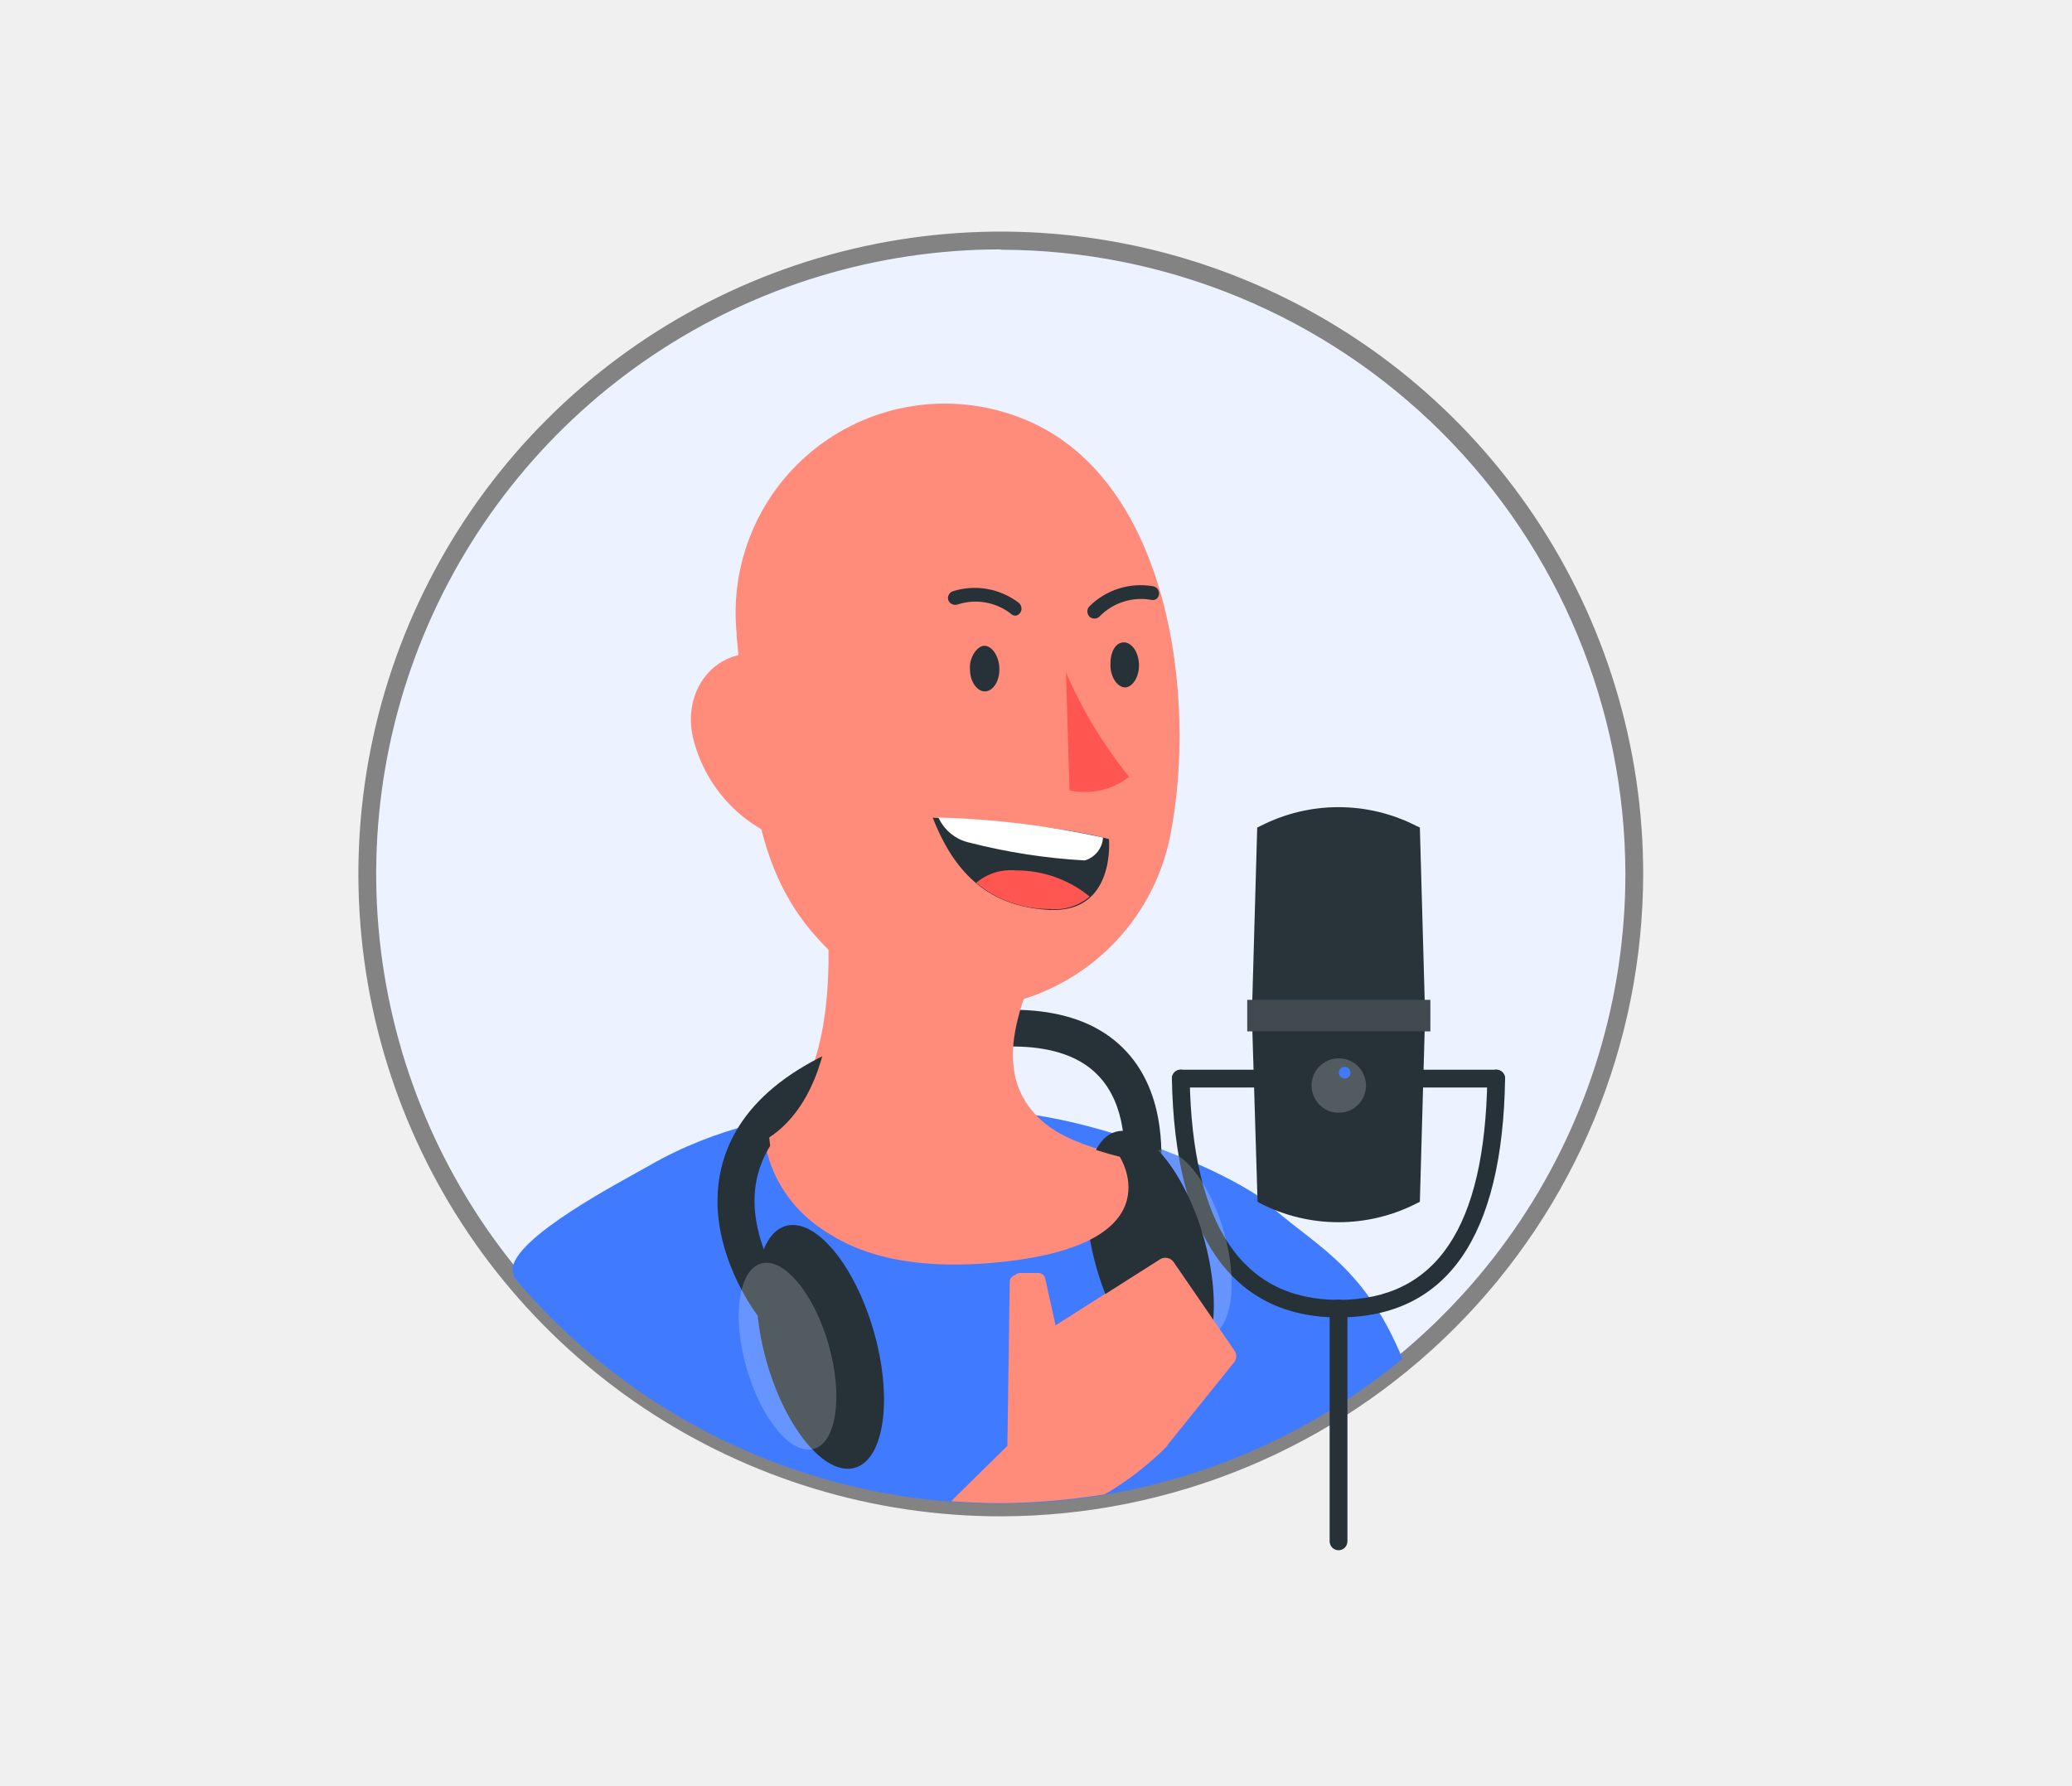
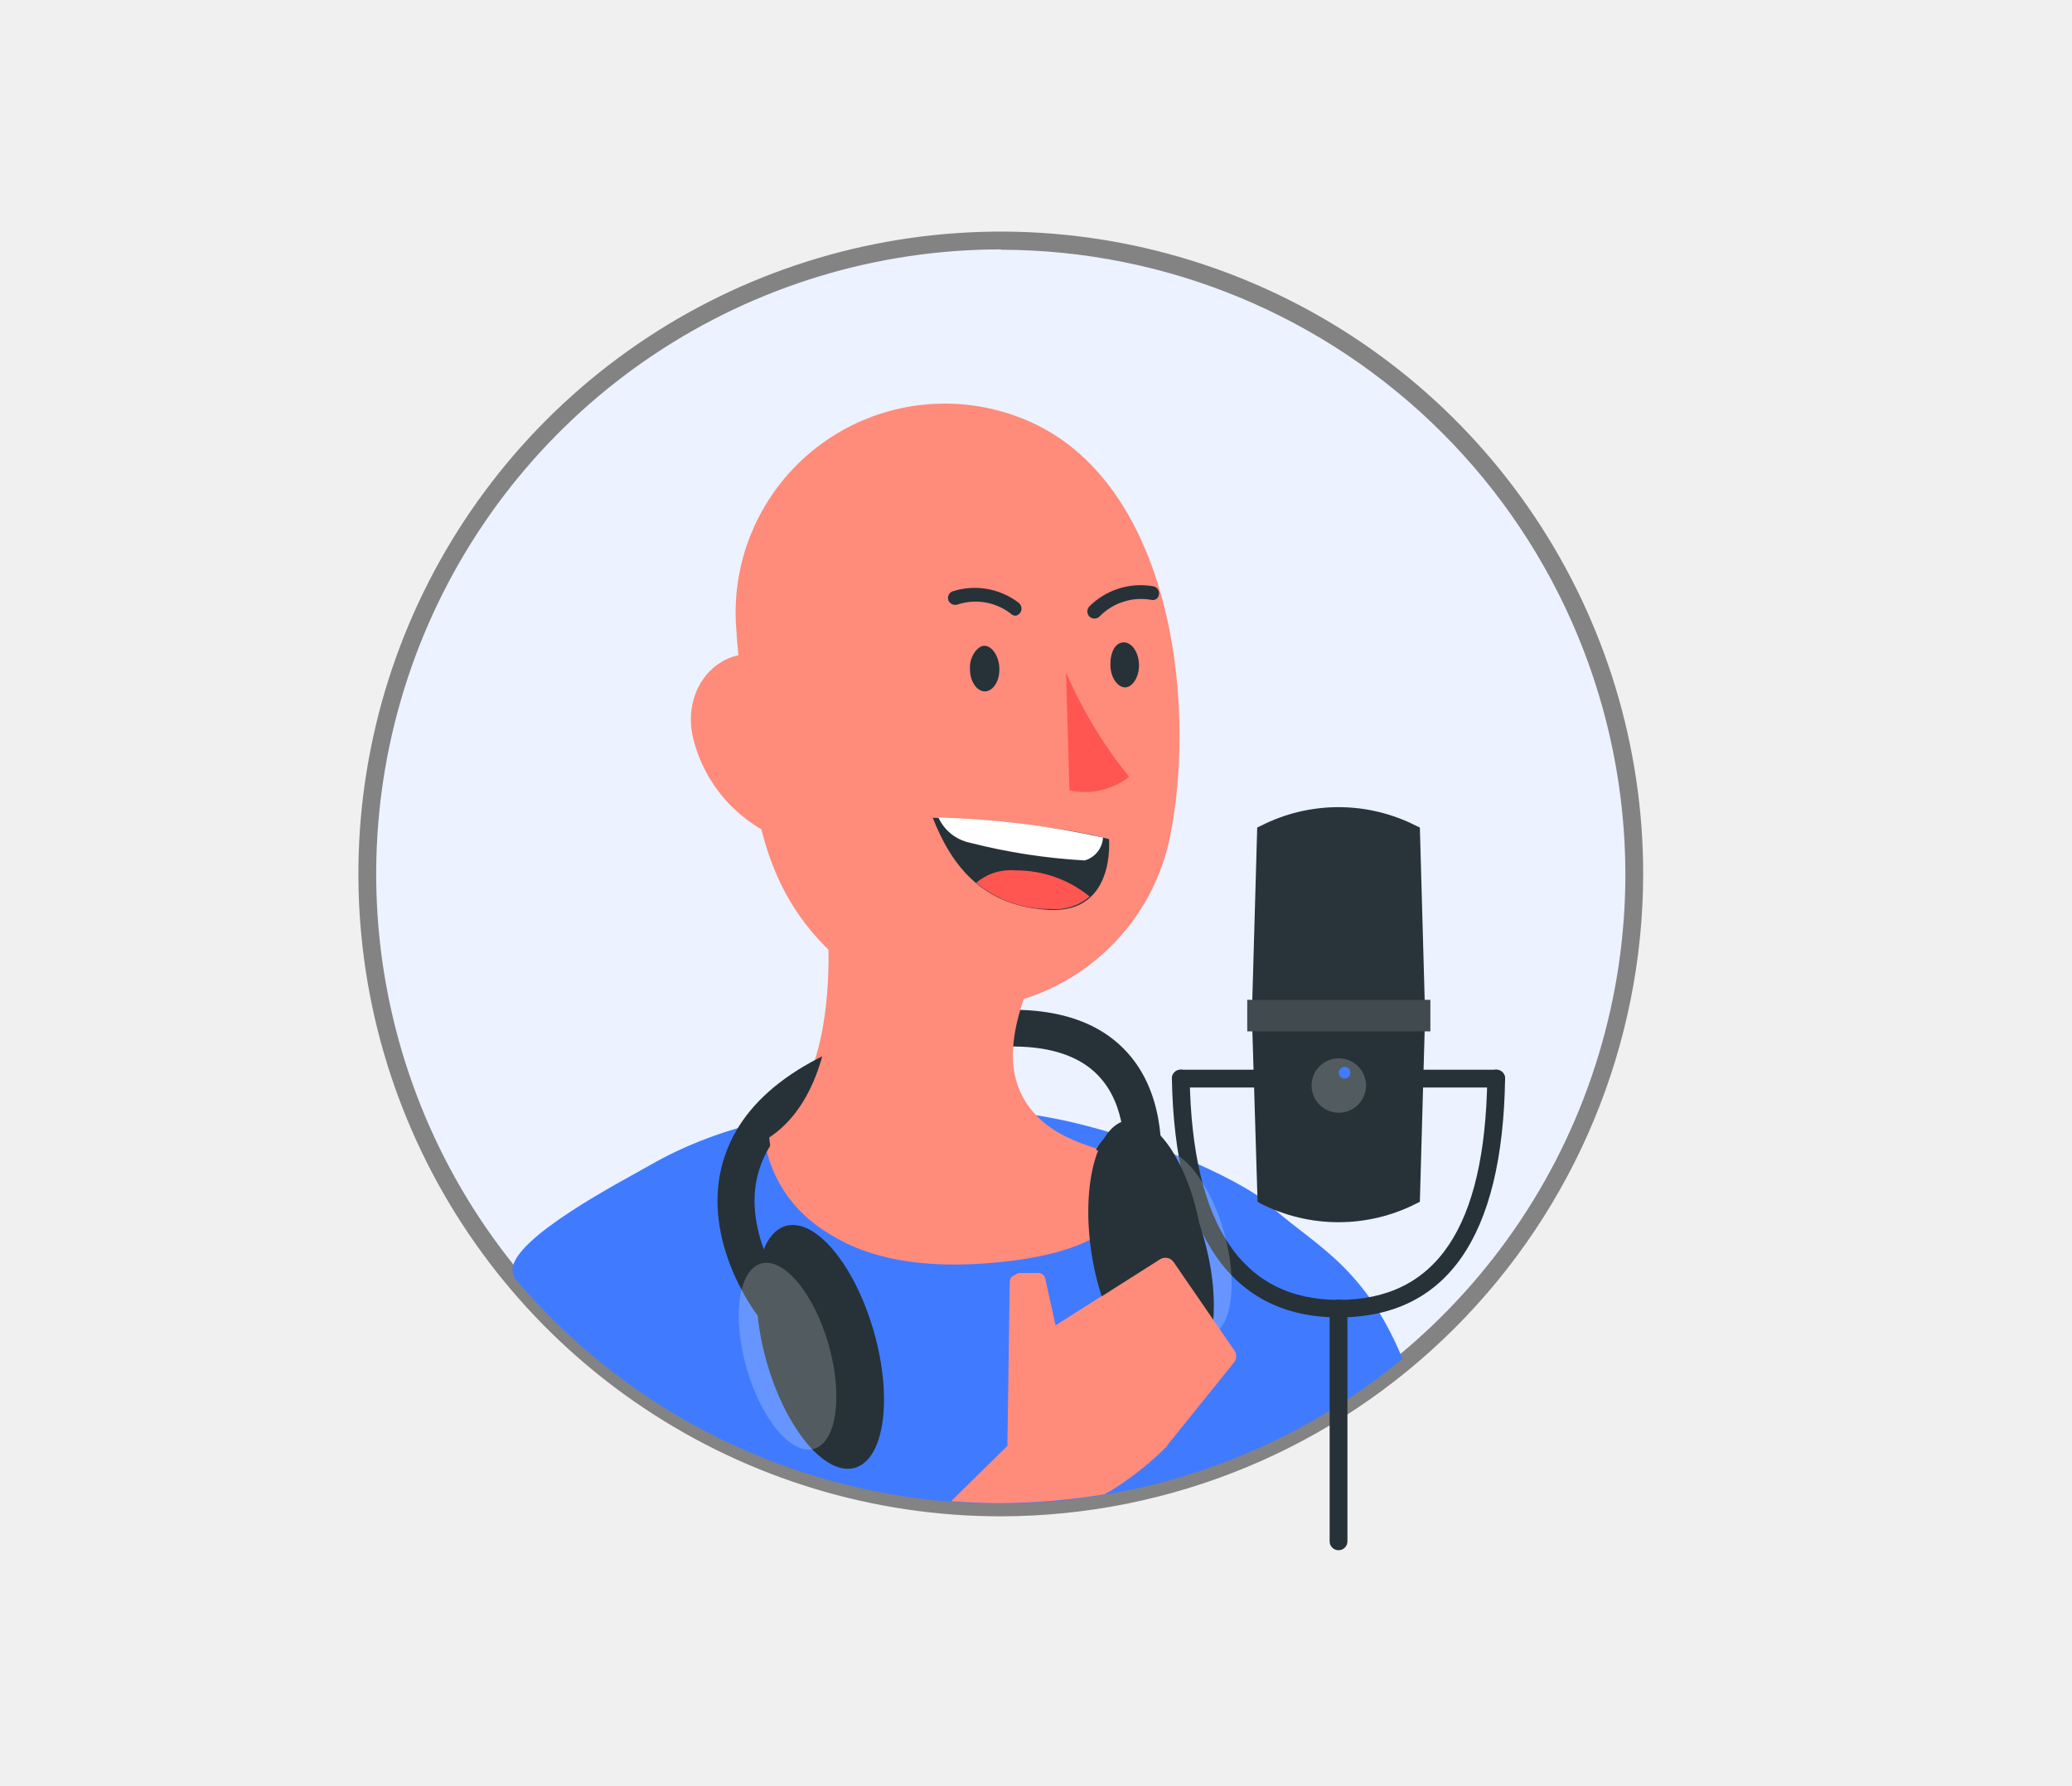
<svg xmlns="http://www.w3.org/2000/svg" width="369" height="318" viewBox="0 0 369 318" fill="none">
  <path d="M177.96 267.786C240.269 267.786 290.779 217.276 290.779 154.968C290.779 92.66 240.269 42.149 177.96 42.149C115.652 42.149 65.142 92.66 65.142 154.968C65.142 217.276 115.652 267.786 177.96 267.786Z" fill="#407BFF" />
  <path opacity="0.9" d="M177.96 267.786C240.269 267.786 290.779 217.276 290.779 154.968C290.779 92.66 240.269 42.149 177.96 42.149C115.652 42.149 65.142 92.66 65.142 154.968C65.142 217.276 115.652 267.786 177.96 267.786Z" fill="white" />
  <path d="M178.229 270.052C155.603 270.052 133.484 263.343 114.67 250.772C95.857 238.201 81.194 220.334 72.535 199.429C63.876 178.525 61.61 155.522 66.024 133.33C70.439 111.138 81.335 90.753 97.334 74.754C113.334 58.754 133.718 47.858 155.91 43.444C178.102 39.03 201.105 41.295 222.01 49.954C242.914 58.613 260.781 73.277 273.352 92.09C285.923 110.904 292.633 133.022 292.633 155.649C292.599 185.98 280.535 215.06 259.088 236.507C237.64 257.955 208.561 270.019 178.229 270.052ZM178.229 44.415C156.229 44.415 134.723 50.939 116.431 63.161C98.139 75.384 83.882 92.756 75.463 113.082C67.043 133.407 64.841 155.772 69.133 177.35C73.425 198.927 84.019 218.747 99.575 234.303C115.131 249.86 134.951 260.454 156.529 264.746C178.106 269.038 200.471 266.835 220.797 258.416C241.122 249.997 258.495 235.74 270.717 217.447C282.94 199.155 289.464 177.649 289.464 155.649C289.413 126.169 277.676 97.912 256.824 77.073C235.973 56.233 207.709 44.512 178.229 44.478V44.415Z" fill="#838383" />
  <path d="M225.195 213.786C225.195 213.786 215.498 206.338 193.758 200.571C180.892 197.148 167.328 196.673 154.018 197.275C140.708 197.877 127.35 200.856 115.815 207.479C110.776 210.363 91.254 220.425 91.254 226.208L91.555 227.492C110.685 250.286 138.045 264.599 167.679 267.314C197.312 270.03 226.818 260.928 249.771 241.99C242.609 224.608 233.292 221.502 225.195 213.786Z" fill="#407BFF" />
  <path d="M182.175 175.107C177.596 187.07 176.297 200.016 198.464 205.435C198.464 205.435 209.207 221.93 174.253 224.45C136.953 227.032 136.05 201.997 136.05 201.997C150.706 192.284 148.298 163.255 145.287 147.425L182.175 175.107Z" fill="#FF8B7B" />
  <path opacity="0.2" d="M154.24 175.424C154.795 182.364 166.029 193.599 179.386 187.371C179.876 184.384 180.683 181.457 181.795 178.641L159.944 162.257C159.168 163.857 154.066 171.637 154.24 175.424Z" fill="black" />
  <path d="M131.169 113.041C133.784 140.168 133.895 156.204 148.14 169.72C169.452 190.097 202.695 176.422 208.352 149.121C213.343 124.434 208.352 84.155 181.256 74.22C175.307 72.004 168.889 71.346 162.614 72.308C156.338 73.27 150.412 75.82 145.399 79.715C140.386 83.611 136.451 88.723 133.969 94.567C131.487 100.411 130.54 106.792 131.217 113.104L131.169 113.041Z" fill="#FF8B7B" />
  <path d="M123.437 131.453C124.244 134.77 125.702 137.894 127.726 140.644C129.75 143.394 132.299 145.715 135.225 147.473C143.037 152.116 149.312 145.698 149.122 137.094C148.963 129.314 144.638 117.636 135.796 116.495C126.954 115.354 121.472 123.309 123.437 131.453Z" fill="#FF8B7B" />
  <path d="M172.747 119.237C172.747 121.455 174.062 123.214 175.473 123.135C176.883 123.055 178.039 121.281 177.976 119.046C177.913 116.812 176.661 115.069 175.362 115.006C174.062 114.943 172.541 117.098 172.747 119.237Z" fill="#263238" />
  <path d="M197.751 118.413C197.751 120.647 199.035 122.406 200.35 122.421C201.665 122.437 202.917 120.552 202.838 118.318C202.758 116.083 201.523 114.34 200.065 114.404C198.607 114.467 197.72 116.163 197.751 118.413Z" fill="#263238" />
  <path d="M189.844 119.76C192.732 126.434 196.511 132.687 201.079 138.346C199.596 139.506 197.876 140.323 196.04 140.74C194.205 141.156 192.3 141.161 190.462 140.755L189.844 119.76Z" fill="#FF5652" />
  <path d="M205.975 106.655C206.232 106.429 206.389 106.111 206.413 105.77C206.436 105.429 206.325 105.093 206.102 104.833C205.903 104.594 205.619 104.44 205.309 104.405C203.27 104.054 201.175 104.199 199.204 104.828C197.232 105.457 195.44 106.551 193.98 108.018C193.75 108.274 193.63 108.61 193.645 108.953C193.66 109.297 193.808 109.621 194.059 109.856C194.323 110.078 194.664 110.188 195.007 110.161C195.351 110.134 195.671 109.974 195.897 109.714C197.059 108.544 198.483 107.671 200.052 107.166C201.621 106.661 203.288 106.541 204.913 106.814C205.091 106.868 205.278 106.882 205.462 106.854C205.646 106.827 205.821 106.759 205.975 106.655Z" fill="#263238" />
  <path d="M180.923 109.65C181.091 109.611 181.25 109.539 181.39 109.438C181.529 109.336 181.647 109.208 181.735 109.06C181.824 108.912 181.882 108.748 181.906 108.577C181.93 108.406 181.919 108.232 181.874 108.066C181.8 107.769 181.626 107.506 181.383 107.321C179.733 106.07 177.806 105.234 175.766 104.884C173.725 104.534 171.63 104.679 169.657 105.309C169.35 105.423 169.098 105.651 168.954 105.946C168.809 106.241 168.783 106.58 168.881 106.893C169.012 107.217 169.264 107.476 169.584 107.616C169.904 107.755 170.266 107.763 170.592 107.638C172.161 107.132 173.828 107.013 175.453 107.288C177.077 107.564 178.611 108.228 179.925 109.222C180.047 109.366 180.201 109.479 180.374 109.553C180.547 109.628 180.735 109.661 180.923 109.65Z" fill="#263238" />
  <path d="M197.497 149.454C197.497 149.454 189.115 146.697 166.108 145.635C169.53 154.35 175.14 161.48 186.929 162.051C198.718 162.621 197.497 149.454 197.497 149.454Z" fill="#263238" />
  <path d="M180.876 155.015C185.679 154.984 190.343 156.631 194.059 159.674C193.088 160.5 191.96 161.122 190.743 161.503C189.527 161.884 188.246 162.016 186.977 161.892C182.186 161.937 177.533 160.287 173.841 157.234C174.807 156.414 175.926 155.795 177.135 155.414C178.343 155.033 179.615 154.898 180.876 155.015Z" fill="#FF5652" />
  <path d="M196.436 149.153C196.382 150.086 196.041 150.98 195.459 151.711C194.878 152.443 194.084 152.977 193.187 153.241C186.261 152.853 179.389 151.791 172.668 150.072C171.457 149.81 170.325 149.268 169.362 148.489C168.398 147.71 167.631 146.716 167.122 145.587C176.983 145.861 186.797 147.055 196.436 149.153Z" fill="white" />
  <path d="M219.285 240.96L208.399 225.115C208.136 224.737 207.737 224.475 207.286 224.383C206.834 224.292 206.365 224.378 205.975 224.624L187.388 236.429L185.519 228.015C185.454 227.744 185.301 227.502 185.082 227.33C184.863 227.157 184.593 227.064 184.314 227.064H181.019C180.705 227.068 180.405 227.195 180.183 227.417C179.961 227.639 179.834 227.938 179.83 228.252L179.402 257.503L169.388 267.359C172.224 267.565 175.077 267.707 177.961 267.707C180.844 267.707 184.077 267.565 187.087 267.311C190.098 267.058 193.536 266.661 196.69 266.138C200.551 263.831 204.108 261.047 207.274 257.851V257.74L219.127 243.02C219.367 242.737 219.512 242.386 219.54 242.016C219.569 241.646 219.479 241.276 219.285 240.96Z" fill="#FF8B7B" />
+   <path d="M266.457 193.678H210.285C209.865 193.678 209.462 193.511 209.165 193.214C208.867 192.917 208.7 192.514 208.7 192.093C208.7 191.673 208.867 191.27 209.165 190.973C209.462 190.676 209.865 190.509 210.285 190.509H266.457C266.877 190.509 267.28 190.676 267.577 190.973C267.874 191.27 268.041 191.673 268.041 192.093C268.041 192.514 267.874 192.917 267.577 193.214C267.28 193.511 266.877 193.678 266.457 193.678Z" fill="#263238" />
  <path d="M238.379 234.622C219.364 234.622 209.192 219.918 208.7 192.077C208.7 191.657 208.867 191.254 209.165 190.957C209.462 190.66 209.865 190.493 210.285 190.493C210.705 190.493 211.108 190.66 211.405 190.957C211.703 191.254 211.87 191.657 211.87 192.077C212.329 218.238 221.25 231.501 238.379 231.501C255.809 231.501 264.46 218.603 264.872 192.077C264.872 191.657 265.039 191.254 265.336 190.957C265.633 190.66 266.036 190.493 266.457 190.493C266.877 190.493 267.28 190.66 267.577 190.957C267.874 191.254 268.041 191.657 268.041 192.077C267.613 220.361 257.631 234.622 238.379 234.622Z" fill="#263238" />
-   <path d="M266.457 193.678H210.285C209.865 193.678 209.462 193.511 209.165 193.214C208.867 192.917 208.7 192.514 208.7 192.093C208.7 191.673 208.867 191.27 209.165 190.973C209.462 190.676 209.865 190.509 210.285 190.509H266.457C266.877 190.509 267.28 190.676 267.577 190.973C267.874 191.27 268.041 191.673 268.041 192.093C268.041 192.514 267.874 192.917 267.577 193.214C267.28 193.511 266.877 193.678 266.457 193.678Z" fill="#263238" />
  <path d="M253.796 180.748H222.945L223.896 147.378L224.53 147.077C228.816 144.89 233.559 143.75 238.371 143.75C243.182 143.75 247.926 144.89 252.212 147.077L252.861 147.378L253.796 180.748Z" fill="#263238" />
  <g opacity="0.1">
    <path opacity="0.1" d="M253.796 180.748H222.945L223.896 147.378L224.53 147.077C228.816 144.89 233.559 143.75 238.371 143.75C243.182 143.75 247.926 144.89 252.212 147.077L252.861 147.378L253.796 180.748Z" fill="#FAFAFA" />
  </g>
  <path d="M222.945 180.748H253.796L252.861 214.023L252.212 214.356C247.923 216.535 243.181 217.671 238.371 217.671C233.56 217.671 228.818 216.535 224.53 214.356L223.959 214.023L222.945 180.748Z" fill="#263238" />
  <path d="M254.731 178.07H222.121V183.68H254.731V178.07Z" fill="#263238" />
  <path opacity="0.12" d="M254.731 178.07H222.121V183.68H254.731V178.07Z" fill="white" />
  <path d="M242.214 196.371C241.612 197.117 240.803 197.668 239.889 197.955C238.974 198.241 237.996 198.25 237.076 197.981C236.156 197.711 235.337 197.176 234.722 196.441C234.107 195.706 233.723 194.806 233.619 193.853C233.515 192.901 233.696 191.939 234.138 191.089C234.581 190.239 235.265 189.539 236.105 189.078C236.945 188.617 237.903 188.415 238.857 188.497C239.812 188.58 240.721 188.943 241.469 189.542C242.472 190.35 243.113 191.523 243.253 192.803C243.392 194.083 243.019 195.366 242.214 196.371Z" fill="#263238" />
  <path opacity="0.2" d="M238.426 198.178C241.104 198.178 243.275 196.007 243.275 193.329C243.275 190.651 241.104 188.481 238.426 188.481C235.748 188.481 233.577 190.651 233.577 193.329C233.577 196.007 235.748 198.178 238.426 198.178Z" fill="white" />
  <path d="M240.502 191.048C240.502 191.321 240.393 191.583 240.2 191.776C240.007 191.969 239.745 192.077 239.472 192.077C239.197 192.077 238.933 191.969 238.738 191.777C238.542 191.584 238.43 191.322 238.426 191.048C238.43 190.771 238.541 190.508 238.737 190.313C238.932 190.117 239.195 190.006 239.472 190.002C239.746 190.006 240.008 190.118 240.201 190.314C240.394 190.509 240.502 190.773 240.502 191.048Z" fill="#407BFF" />
  <path d="M238.379 276.089C237.958 276.089 237.555 275.923 237.258 275.625C236.961 275.328 236.794 274.925 236.794 274.505V233.038C236.794 232.617 236.961 232.214 237.258 231.917C237.555 231.62 237.958 231.453 238.379 231.453C238.799 231.453 239.202 231.62 239.499 231.917C239.796 232.214 239.963 232.617 239.963 233.038V274.473C239.967 274.684 239.93 274.893 239.852 275.089C239.774 275.285 239.658 275.464 239.51 275.614C239.363 275.765 239.187 275.884 238.993 275.966C238.798 276.047 238.589 276.089 238.379 276.089Z" fill="#263238" />
  <path d="M134.979 234.367C134.527 233.786 124.035 219.95 129.203 205.511C133.126 194.461 144.883 186.543 164.173 181.953C179.639 178.277 191.171 179.384 198.432 185.249C207.17 192.318 206.915 203.674 206.81 207.953L206.804 208.46L200.24 208.339L200.251 207.803C200.339 204.09 200.531 195.428 194.307 190.374C188.713 185.851 179.076 185.158 165.685 188.352C148.735 192.383 138.502 198.841 135.406 207.716C131.457 218.816 140.107 230.267 140.193 230.38L134.979 234.367Z" fill="#263238" />
  <path opacity="0.2" d="M203.346 223.531C205.946 232.638 211.326 239.095 215.356 237.945C219.386 236.795 220.561 228.467 217.962 219.36C215.363 210.253 209.978 203.784 205.936 204.937C201.894 206.091 200.744 214.411 203.346 223.531Z" fill="white" />
  <path d="M210.97 244.647C216.237 243.143 217.756 232.283 214.361 220.388C210.966 208.493 203.945 200.069 198.678 201.572C193.41 203.075 191.892 213.936 195.287 225.831C198.682 237.726 205.703 246.15 210.97 244.647Z" fill="#263238" />
  <path d="M152.232 261.41C157.499 259.906 159.017 249.046 155.623 237.151C152.228 225.256 145.206 216.832 139.939 218.335C134.672 219.838 133.154 230.699 136.549 242.594C139.943 254.489 146.965 262.913 152.232 261.41Z" fill="#263238" />
  <path opacity="0.2" d="M147.563 239.45C150.162 248.558 148.999 256.882 144.957 258.035C140.915 259.189 135.547 252.729 132.948 243.621C130.349 234.514 131.508 226.178 135.537 225.028C139.567 223.878 144.96 230.33 147.563 239.45Z" fill="white" />
  <path d="M183.125 175.682C178.546 187.645 177.247 200.591 199.414 206.01C199.414 206.01 210.157 222.505 175.203 225.025C137.903 227.607 137 202.572 137 202.572C151.656 192.859 149.248 163.83 146.237 148L183.125 175.682Z" fill="#FF8B7B" />
+   <path d="M207.56 243.778C212.975 242.952 215.852 232.369 213.987 220.141C212.121 207.913 206.219 198.67 200.804 199.496C195.389 200.322 192.512 210.904 194.378 223.133C196.244 235.361 202.146 244.604 207.56 243.778Z" fill="#263238" />
  <path d="M219.897 240.612L209.011 224.767C208.748 224.389 208.349 224.127 207.898 224.035C207.446 223.944 206.977 224.03 206.587 224.276L188 236.081L186.131 227.667C186.066 227.396 185.913 227.154 185.694 226.982C185.475 226.809 185.205 226.716 184.926 226.716H181.631C181.317 226.72 181.017 226.847 180.795 227.069C180.573 227.291 180.446 227.59 180.442 227.904L180.014 257.155L170 267.011C172.836 267.217 175.689 267.359 178.573 267.359C181.456 267.359 184.689 267.217 187.699 266.963C190.71 266.71 194.148 266.313 197.302 265.79C201.163 263.483 204.72 260.699 207.886 257.503V257.392L219.739 242.672C219.979 242.389 220.124 242.038 220.152 241.668C220.181 241.298 220.091 240.928 219.897 240.612Z" fill="#FF8B7B" />
</svg>
